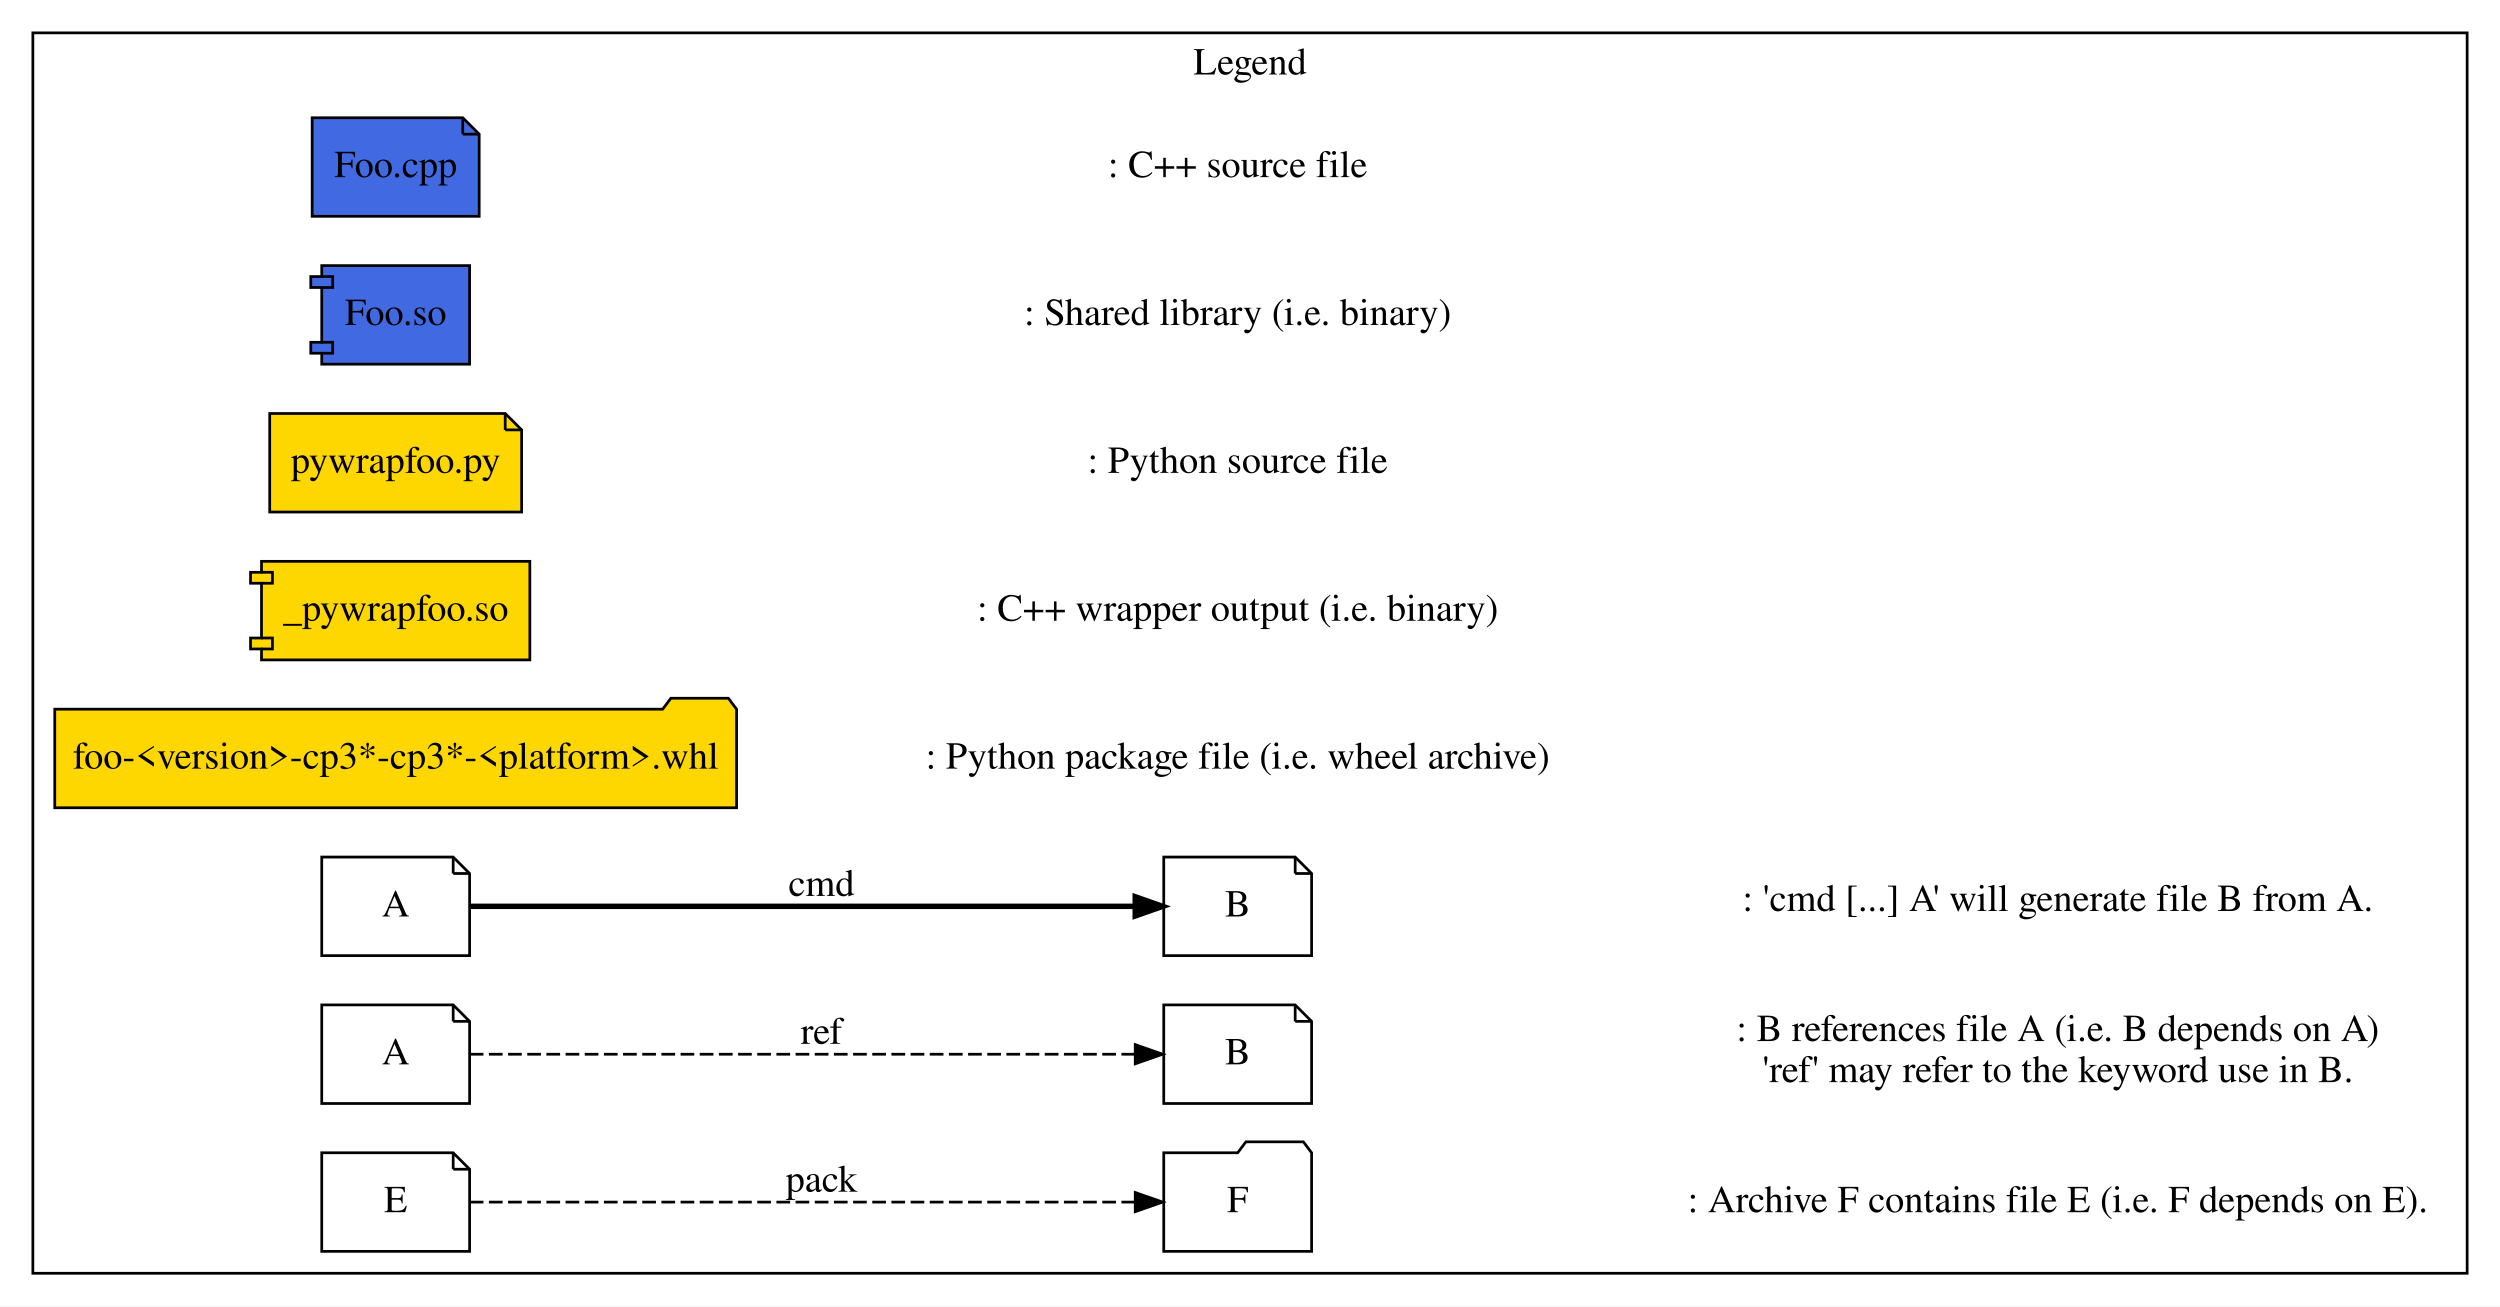
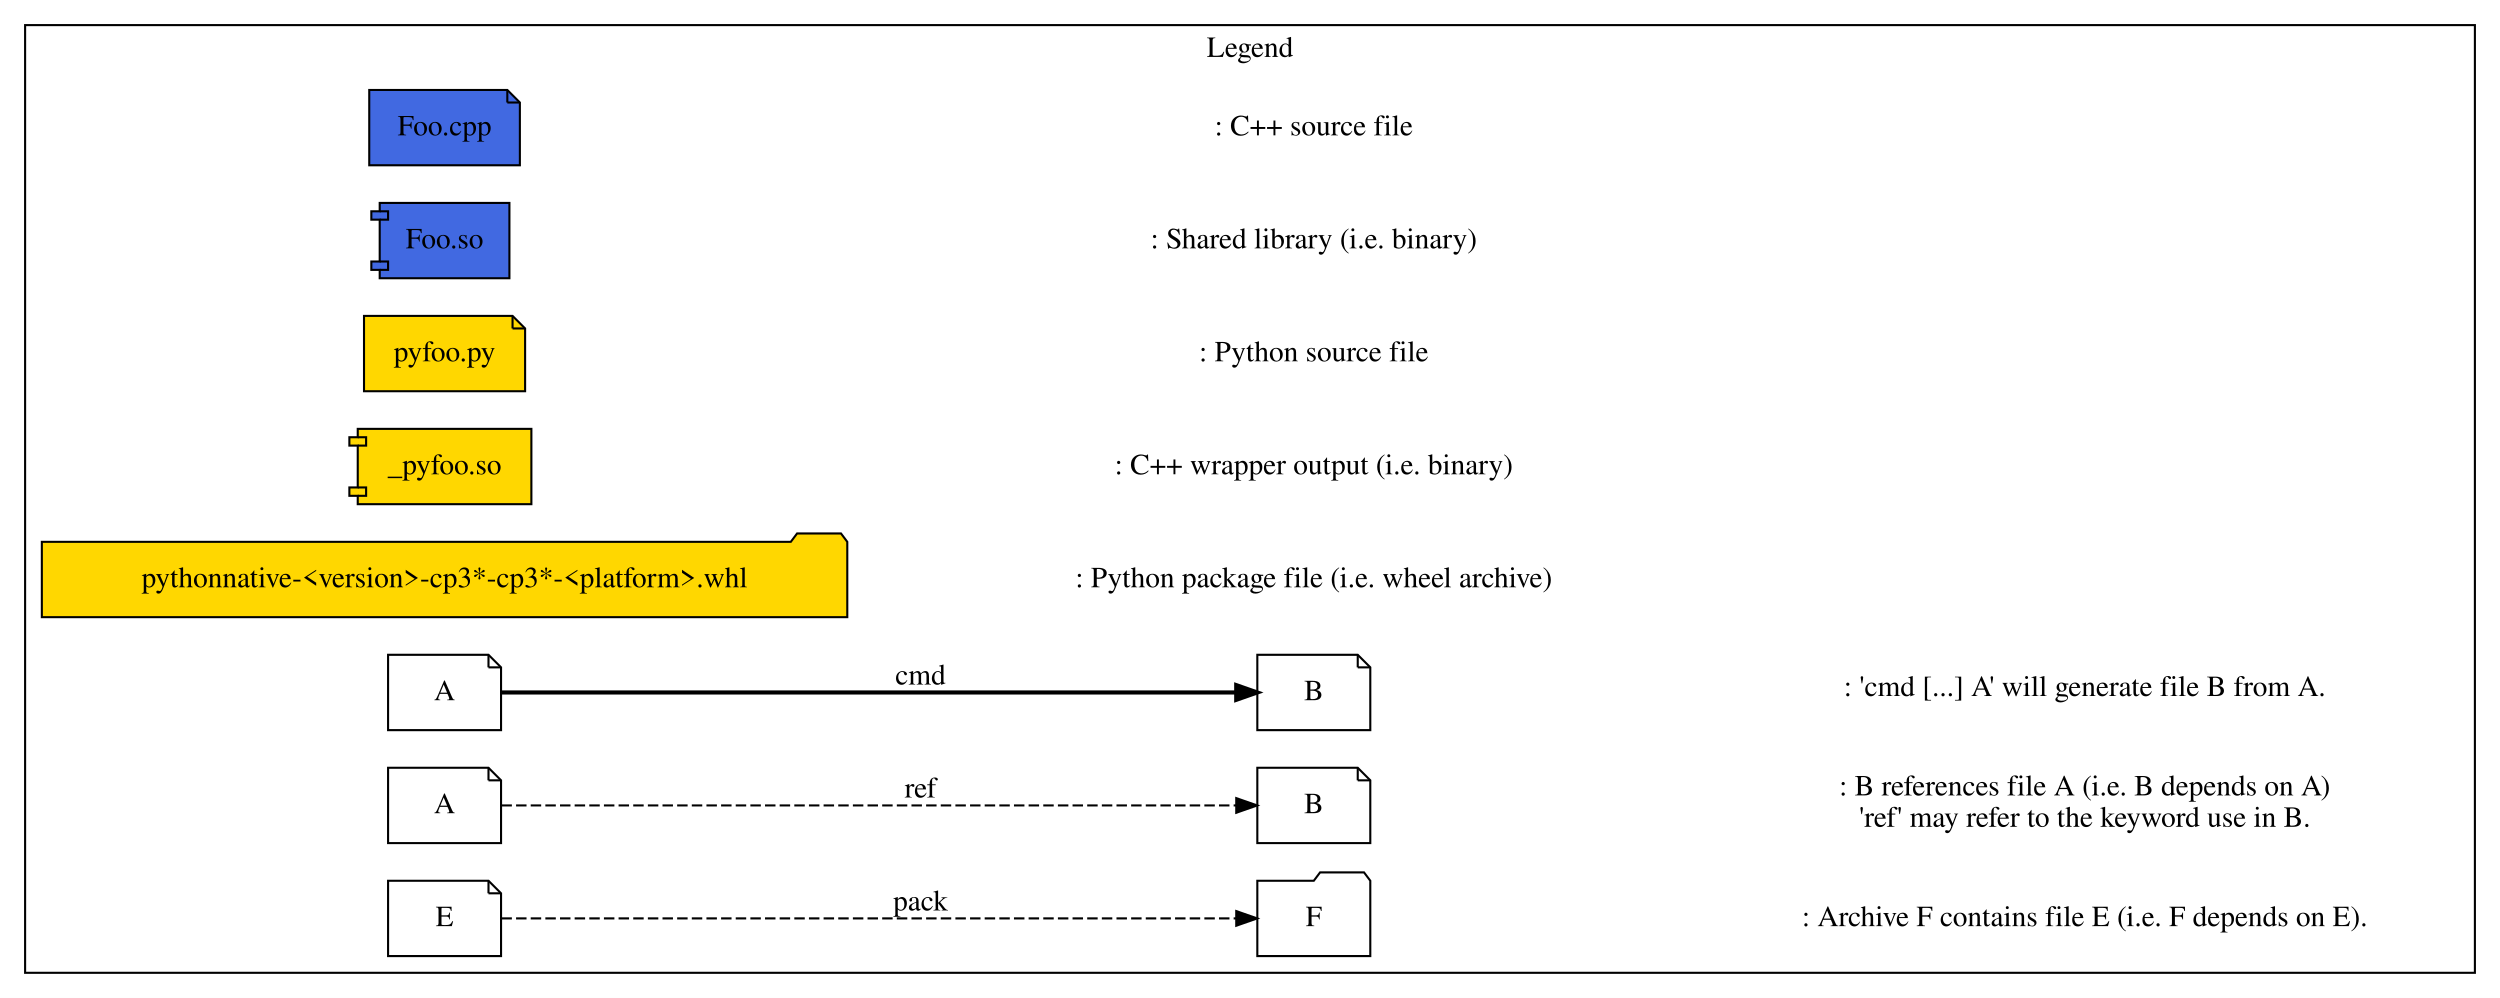
- <svg xmlns="http://www.w3.org/2000/svg" width="913pt" height="477pt" viewBox="0.00 0.00 913.00 477.00">
+ <svg xmlns="http://www.w3.org/2000/svg" width="1195pt" height="477pt" viewBox="0.00 0.00 1195.00 477.00">
  <g id="graph0" class="graph" transform="scale(1 1) rotate(0) translate(4 473)">
-     <polygon fill="white" stroke="transparent" points="-4,4 -4,-473 909,-473 909,4 -4,4" />
+     <polygon fill="white" stroke="transparent" points="-4,4 -4,-473 1191,-473 1191,4 -4,4" />
    <g id="clust1" class="cluster">
-       <polygon fill="white" stroke="black" points="8,-8 8,-461 897,-461 897,-8 8,-8" />
-       <text text-anchor="middle" x="452.5" y="-445.8" font-family="Times,serif" font-size="14.00">Legend</text>
+       <polygon fill="white" stroke="black" points="8,-8 8,-461 1179,-461 1179,-8 8,-8" />
+       <text text-anchor="middle" x="593.5" y="-445.8" font-family="Times,serif" font-size="14.00">Legend</text>
    </g>
    <g id="node1" class="node">
-       <polygon fill="royalblue" stroke="black" points="165,-430 110,-430 110,-394 171,-394 171,-424 165,-430" />
-       <polyline fill="none" stroke="black" points="165,-430 165,-424 " />
-       <polyline fill="none" stroke="black" points="171,-424 165,-424 " />
-       <text text-anchor="middle" x="140.5" y="-408.3" font-family="Times,serif" font-size="14.00">Foo.cpp</text>
+       <polygon fill="royalblue" stroke="black" points="238.5,-430 172.5,-430 172.5,-394 244.5,-394 244.5,-424 238.5,-430" />
+       <polyline fill="none" stroke="black" points="238.5,-430 238.5,-424 " />
+       <polyline fill="none" stroke="black" points="244.5,-424 238.5,-424 " />
+       <text text-anchor="middle" x="208.5" y="-408.3" font-family="Times,serif" font-size="14.00">Foo.cpp</text>
    </g>
    <g id="node2" class="node">
-       <polygon fill="white" stroke="transparent" points="503,-430 393,-430 393,-394 503,-394 503,-430" />
-       <text text-anchor="middle" x="448" y="-408.3" font-family="Times,serif" font-size="14.00">: C++ source file</text>
+       <polygon fill="white" stroke="transparent" points="693.5,-430 554.5,-430 554.5,-394 693.5,-394 693.5,-430" />
+       <text text-anchor="middle" x="624" y="-408.3" font-family="Times,serif" font-size="14.00">: C++ source file</text>
    </g>
    <g id="edge1" class="edge">
</g>
    <g id="node3" class="node">
-       <polygon fill="royalblue" stroke="black" points="167.5,-376 113.5,-376 113.5,-372 109.5,-372 109.5,-368 113.5,-368 113.5,-348 109.5,-348 109.5,-344 113.5,-344 113.5,-340 167.5,-340 167.5,-376" />
-       <polyline fill="none" stroke="black" points="113.5,-372 117.5,-372 117.5,-368 113.5,-368 " />
-       <polyline fill="none" stroke="black" points="113.5,-348 117.5,-348 117.5,-344 113.5,-344 " />
-       <text text-anchor="middle" x="140.5" y="-354.3" font-family="Times,serif" font-size="14.00">Foo.so</text>
+       <polygon fill="royalblue" stroke="black" points="239.5,-376 177.5,-376 177.5,-372 173.5,-372 173.5,-368 177.5,-368 177.5,-348 173.5,-348 173.5,-344 177.5,-344 177.5,-340 239.5,-340 239.5,-376" />
+       <polyline fill="none" stroke="black" points="177.5,-372 181.5,-372 181.5,-368 177.5,-368 " />
+       <polyline fill="none" stroke="black" points="177.5,-348 181.5,-348 181.5,-344 177.5,-344 " />
+       <text text-anchor="middle" x="208.5" y="-354.3" font-family="Times,serif" font-size="14.00">Foo.so</text>
    </g>
    <g id="node4" class="node">
-       <polygon fill="white" stroke="transparent" points="533,-376 363,-376 363,-340 533,-340 533,-376" />
-       <text text-anchor="middle" x="448" y="-354.3" font-family="Times,serif" font-size="14.00">: Shared library (i.e. binary)</text>
+       <polygon fill="white" stroke="transparent" points="732,-376 516,-376 516,-340 732,-340 732,-376" />
+       <text text-anchor="middle" x="624" y="-354.3" font-family="Times,serif" font-size="14.00">: Shared library (i.e. binary)</text>
    </g>
    <g id="edge2" class="edge">
</g>
    <g id="node5" class="node">
-       <polygon fill="gold" stroke="black" points="180.5,-322 94.5,-322 94.5,-286 186.5,-286 186.5,-316 180.5,-322" />
-       <polyline fill="none" stroke="black" points="180.5,-322 180.5,-316 " />
-       <polyline fill="none" stroke="black" points="186.5,-316 180.5,-316 " />
-       <text text-anchor="middle" x="140.5" y="-300.3" font-family="Times,serif" font-size="14.00">pywrapfoo.py</text>
+       <polygon fill="gold" stroke="black" points="241,-322 170,-322 170,-286 247,-286 247,-316 241,-322" />
+       <polyline fill="none" stroke="black" points="241,-322 241,-316 " />
+       <polyline fill="none" stroke="black" points="247,-316 241,-316 " />
+       <text text-anchor="middle" x="208.5" y="-300.3" font-family="Times,serif" font-size="14.00">pyfoo.py</text>
    </g>
    <g id="node6" class="node">
-       <polygon fill="white" stroke="transparent" points="509.5,-322 386.5,-322 386.5,-286 509.5,-286 509.5,-322" />
-       <text text-anchor="middle" x="448" y="-300.3" font-family="Times,serif" font-size="14.00">: Python source file</text>
+       <polygon fill="white" stroke="transparent" points="701.5,-322 546.5,-322 546.5,-286 701.5,-286 701.5,-322" />
+       <text text-anchor="middle" x="624" y="-300.3" font-family="Times,serif" font-size="14.00">: Python source file</text>
    </g>
    <g id="edge3" class="edge">
</g>
    <g id="node7" class="node">
-       <polygon fill="gold" stroke="black" points="189.5,-268 91.5,-268 91.5,-264 87.5,-264 87.5,-260 91.5,-260 91.5,-240 87.5,-240 87.5,-236 91.5,-236 91.5,-232 189.5,-232 189.5,-268" />
-       <polyline fill="none" stroke="black" points="91.5,-264 95.5,-264 95.5,-260 91.5,-260 " />
-       <polyline fill="none" stroke="black" points="91.5,-240 95.5,-240 95.5,-236 91.5,-236 " />
-       <text text-anchor="middle" x="140.5" y="-246.3" font-family="Times,serif" font-size="14.00">_pywrapfoo.so</text>
+       <polygon fill="gold" stroke="black" points="250,-268 167,-268 167,-264 163,-264 163,-260 167,-260 167,-240 163,-240 163,-236 167,-236 167,-232 250,-232 250,-268" />
+       <polyline fill="none" stroke="black" points="167,-264 171,-264 171,-260 167,-260 " />
+       <polyline fill="none" stroke="black" points="167,-240 171,-240 171,-236 167,-236 " />
+       <text text-anchor="middle" x="208.5" y="-246.3" font-family="Times,serif" font-size="14.00">_pyfoo.so</text>
    </g>
    <g id="node8" class="node">
-       <polygon fill="white" stroke="transparent" points="550,-268 346,-268 346,-232 550,-232 550,-268" />
-       <text text-anchor="middle" x="448" y="-246.3" font-family="Times,serif" font-size="14.00">: C++ wrapper output (i.e. binary)</text>
+       <polygon fill="white" stroke="transparent" points="755.5,-268 492.5,-268 492.5,-232 755.5,-232 755.5,-268" />
+       <text text-anchor="middle" x="624" y="-246.3" font-family="Times,serif" font-size="14.00">: C++ wrapper output (i.e. binary)</text>
    </g>
    <g id="edge4" class="edge">
</g>
    <g id="node9" class="node">
-       <polygon fill="gold" stroke="black" points="265,-214 262,-218 241,-218 238,-214 16,-214 16,-178 265,-178 265,-214" />
-       <text text-anchor="middle" x="140.5" y="-192.3" font-family="Times,serif" font-size="14.00">foo-&lt;version&gt;-cp3*-cp3*-&lt;platform&gt;.whl</text>
+       <polygon fill="gold" stroke="black" points="401,-214 398,-218 377,-218 374,-214 16,-214 16,-178 401,-178 401,-214" />
+       <text text-anchor="middle" x="208.5" y="-192.3" font-family="Times,serif" font-size="14.00">pythonnative-&lt;version&gt;-cp3*-cp3*-&lt;platform&gt;.whl</text>
    </g>
    <g id="node10" class="node">
-       <polygon fill="white" stroke="transparent" points="569,-214 327,-214 327,-178 569,-178 569,-214" />
-       <text text-anchor="middle" x="448" y="-192.3" font-family="Times,serif" font-size="14.00">: Python package file (i.e. wheel archive)</text>
+       <polygon fill="white" stroke="transparent" points="777,-214 471,-214 471,-178 777,-178 777,-214" />
+       <text text-anchor="middle" x="624" y="-192.3" font-family="Times,serif" font-size="14.00">: Python package file (i.e. wheel archive)</text>
    </g>
    <g id="edge5" class="edge">
</g>
    <g id="node11" class="node">
-       <polygon fill="white" stroke="black" points="161.5,-160 113.5,-160 113.5,-124 167.5,-124 167.5,-154 161.5,-160" />
-       <polyline fill="none" stroke="black" points="161.5,-160 161.5,-154 " />
-       <polyline fill="none" stroke="black" points="167.5,-154 161.5,-154 " />
-       <text text-anchor="middle" x="140.5" y="-138.3" font-family="Times,serif" font-size="14.00">A</text>
+       <polygon fill="white" stroke="black" points="229.5,-160 181.5,-160 181.5,-124 235.5,-124 235.5,-154 229.5,-160" />
+       <polyline fill="none" stroke="black" points="229.5,-160 229.5,-154 " />
+       <polyline fill="none" stroke="black" points="235.5,-154 229.5,-154 " />
+       <text text-anchor="middle" x="208.5" y="-138.3" font-family="Times,serif" font-size="14.00">A</text>
    </g>
    <g id="node12" class="node">
-       <polygon fill="white" stroke="black" points="469,-160 421,-160 421,-124 475,-124 475,-154 469,-160" />
-       <polyline fill="none" stroke="black" points="469,-160 469,-154 " />
-       <polyline fill="none" stroke="black" points="475,-154 469,-154 " />
-       <text text-anchor="middle" x="448" y="-138.3" font-family="Times,serif" font-size="14.00">B</text>
+       <polygon fill="white" stroke="black" points="645,-160 597,-160 597,-124 651,-124 651,-154 645,-160" />
+       <polyline fill="none" stroke="black" points="645,-160 645,-154 " />
+       <polyline fill="none" stroke="black" points="651,-154 645,-154 " />
+       <text text-anchor="middle" x="624" y="-138.3" font-family="Times,serif" font-size="14.00">B</text>
    </g>
    <g id="edge6" class="edge">
-       <path fill="none" stroke="black" stroke-width="2" d="M167.55,-142C221.97,-142 347.87,-142 410.4,-142" />
-       <polygon fill="black" stroke="black" stroke-width="2" points="410.59,-145.5 420.59,-142 410.59,-138.5 410.59,-145.5" />
-       <text text-anchor="middle" x="296" y="-145.8" font-family="Times,serif" font-size="14.00">cmd</text>
+       <path fill="none" stroke="black" stroke-width="2" d="M235.68,-142C307.03,-142 505,-142 586.86,-142" />
+       <polygon fill="black" stroke="black" stroke-width="2" points="586.93,-145.5 596.93,-142 586.93,-138.5 586.93,-145.5" />
+       <text text-anchor="middle" x="436" y="-145.8" font-family="Times,serif" font-size="14.00">cmd</text>
    </g>
    <g id="node13" class="node">
-       <polygon fill="white" stroke="transparent" points="870,-162 625,-162 625,-126 870,-126 870,-162" />
-       <text text-anchor="middle" x="747.5" y="-140.3" font-family="Times,serif" font-size="14.00">: 'cmd [...] A' will generate file B from A.</text>
+       <polygon fill="white" stroke="transparent" points="1144,-162 841,-162 841,-126 1144,-126 1144,-162" />
+       <text text-anchor="middle" x="992.5" y="-140.3" font-family="Times,serif" font-size="14.00">: 'cmd [...] A' will generate file B from A.</text>
    </g>
    <g id="edge7" class="edge">
</g>
    <g id="node14" class="node">
-       <polygon fill="white" stroke="black" points="161.5,-106 113.5,-106 113.5,-70 167.5,-70 167.5,-100 161.5,-106" />
-       <polyline fill="none" stroke="black" points="161.5,-106 161.5,-100 " />
-       <polyline fill="none" stroke="black" points="167.5,-100 161.5,-100 " />
-       <text text-anchor="middle" x="140.5" y="-84.3" font-family="Times,serif" font-size="14.00">A</text>
+       <polygon fill="white" stroke="black" points="229.5,-106 181.5,-106 181.5,-70 235.5,-70 235.5,-100 229.5,-106" />
+       <polyline fill="none" stroke="black" points="229.5,-106 229.5,-100 " />
+       <polyline fill="none" stroke="black" points="235.5,-100 229.5,-100 " />
+       <text text-anchor="middle" x="208.5" y="-84.3" font-family="Times,serif" font-size="14.00">A</text>
    </g>
    <g id="node15" class="node">
-       <polygon fill="white" stroke="black" points="469,-106 421,-106 421,-70 475,-70 475,-100 469,-106" />
-       <polyline fill="none" stroke="black" points="469,-106 469,-100 " />
-       <polyline fill="none" stroke="black" points="475,-100 469,-100 " />
-       <text text-anchor="middle" x="448" y="-84.3" font-family="Times,serif" font-size="14.00">B</text>
+       <polygon fill="white" stroke="black" points="645,-106 597,-106 597,-70 651,-70 651,-100 645,-106" />
+       <polyline fill="none" stroke="black" points="645,-106 645,-100 " />
+       <polyline fill="none" stroke="black" points="651,-100 645,-100 " />
+       <text text-anchor="middle" x="624" y="-84.3" font-family="Times,serif" font-size="14.00">B</text>
    </g>
    <g id="edge8" class="edge">
-       <path fill="none" stroke="black" stroke-dasharray="5,2" d="M167.55,-88C221.97,-88 347.87,-88 410.4,-88" />
-       <polygon fill="black" stroke="black" points="410.59,-91.5 420.59,-88 410.59,-84.5 410.59,-91.5" />
-       <text text-anchor="middle" x="296" y="-91.8" font-family="Times,serif" font-size="14.00">ref</text>
+       <path fill="none" stroke="black" stroke-dasharray="5,2" d="M235.68,-88C307.03,-88 505,-88 586.86,-88" />
+       <polygon fill="black" stroke="black" points="586.93,-91.5 596.93,-88 586.93,-84.5 586.93,-91.5" />
+       <text text-anchor="middle" x="436" y="-91.8" font-family="Times,serif" font-size="14.00">ref</text>
    </g>
    <g id="node16" class="node">
-       <polygon fill="white" stroke="transparent" points="870.5,-108 624.5,-108 624.5,-70 870.5,-70 870.5,-108" />
-       <text text-anchor="middle" x="747.5" y="-92.8" font-family="Times,serif" font-size="14.00">: B references file A (i.e. B depends on A)</text>
-       <text text-anchor="middle" x="747.5" y="-77.8" font-family="Times,serif" font-size="14.00">'ref' may refer to the keyword use in B.</text>
+       <polygon fill="white" stroke="transparent" points="1147.5,-108 837.5,-108 837.5,-70 1147.5,-70 1147.5,-108" />
+       <text text-anchor="middle" x="992.5" y="-92.8" font-family="Times,serif" font-size="14.00">: B references file A (i.e. B depends on A)</text>
+       <text text-anchor="middle" x="992.5" y="-77.8" font-family="Times,serif" font-size="14.00">'ref' may refer to the keyword use in B.</text>
    </g>
    <g id="edge9" class="edge">
</g>
    <g id="node17" class="node">
-       <polygon fill="white" stroke="black" points="161.5,-52 113.5,-52 113.5,-16 167.5,-16 167.5,-46 161.5,-52" />
-       <polyline fill="none" stroke="black" points="161.5,-52 161.5,-46 " />
-       <polyline fill="none" stroke="black" points="167.5,-46 161.5,-46 " />
-       <text text-anchor="middle" x="140.5" y="-30.3" font-family="Times,serif" font-size="14.00">E</text>
+       <polygon fill="white" stroke="black" points="229.5,-52 181.5,-52 181.5,-16 235.5,-16 235.5,-46 229.5,-52" />
+       <polyline fill="none" stroke="black" points="229.5,-52 229.5,-46 " />
+       <polyline fill="none" stroke="black" points="235.5,-46 229.5,-46 " />
+       <text text-anchor="middle" x="208.5" y="-30.3" font-family="Times,serif" font-size="14.00">E</text>
    </g>
    <g id="node18" class="node">
-       <polygon fill="white" stroke="black" points="475,-52 472,-56 451,-56 448,-52 421,-52 421,-16 475,-16 475,-52" />
-       <text text-anchor="middle" x="448" y="-30.3" font-family="Times,serif" font-size="14.00">F</text>
+       <polygon fill="white" stroke="black" points="651,-52 648,-56 627,-56 624,-52 597,-52 597,-16 651,-16 651,-52" />
+       <text text-anchor="middle" x="624" y="-30.3" font-family="Times,serif" font-size="14.00">F</text>
    </g>
    <g id="edge10" class="edge">
-       <path fill="none" stroke="black" stroke-dasharray="5,2" d="M167.55,-34C221.97,-34 347.87,-34 410.4,-34" />
-       <polygon fill="black" stroke="black" points="410.59,-37.5 420.59,-34 410.59,-30.5 410.59,-37.5" />
-       <text text-anchor="middle" x="296" y="-37.8" font-family="Times,serif" font-size="14.00">pack</text>
+       <path fill="none" stroke="black" stroke-dasharray="5,2" d="M235.68,-34C307.03,-34 505,-34 586.86,-34" />
+       <polygon fill="black" stroke="black" points="586.93,-37.5 596.93,-34 586.93,-30.5 586.93,-37.5" />
+       <text text-anchor="middle" x="436" y="-37.8" font-family="Times,serif" font-size="14.00">pack</text>
    </g>
    <g id="node19" class="node">
-       <polygon fill="white" stroke="transparent" points="889,-52 606,-52 606,-16 889,-16 889,-52" />
-       <text text-anchor="middle" x="747.5" y="-30.3" font-family="Times,serif" font-size="14.00">: Archive F contains file E (i.e. F depends on E).</text>
+       <polygon fill="white" stroke="transparent" points="1171,-52 814,-52 814,-16 1171,-16 1171,-52" />
+       <text text-anchor="middle" x="992.5" y="-30.3" font-family="Times,serif" font-size="14.00">: Archive F contains file E (i.e. F depends on E).</text>
    </g>
    <g id="edge11" class="edge">
</g>
  </g>
</svg>
